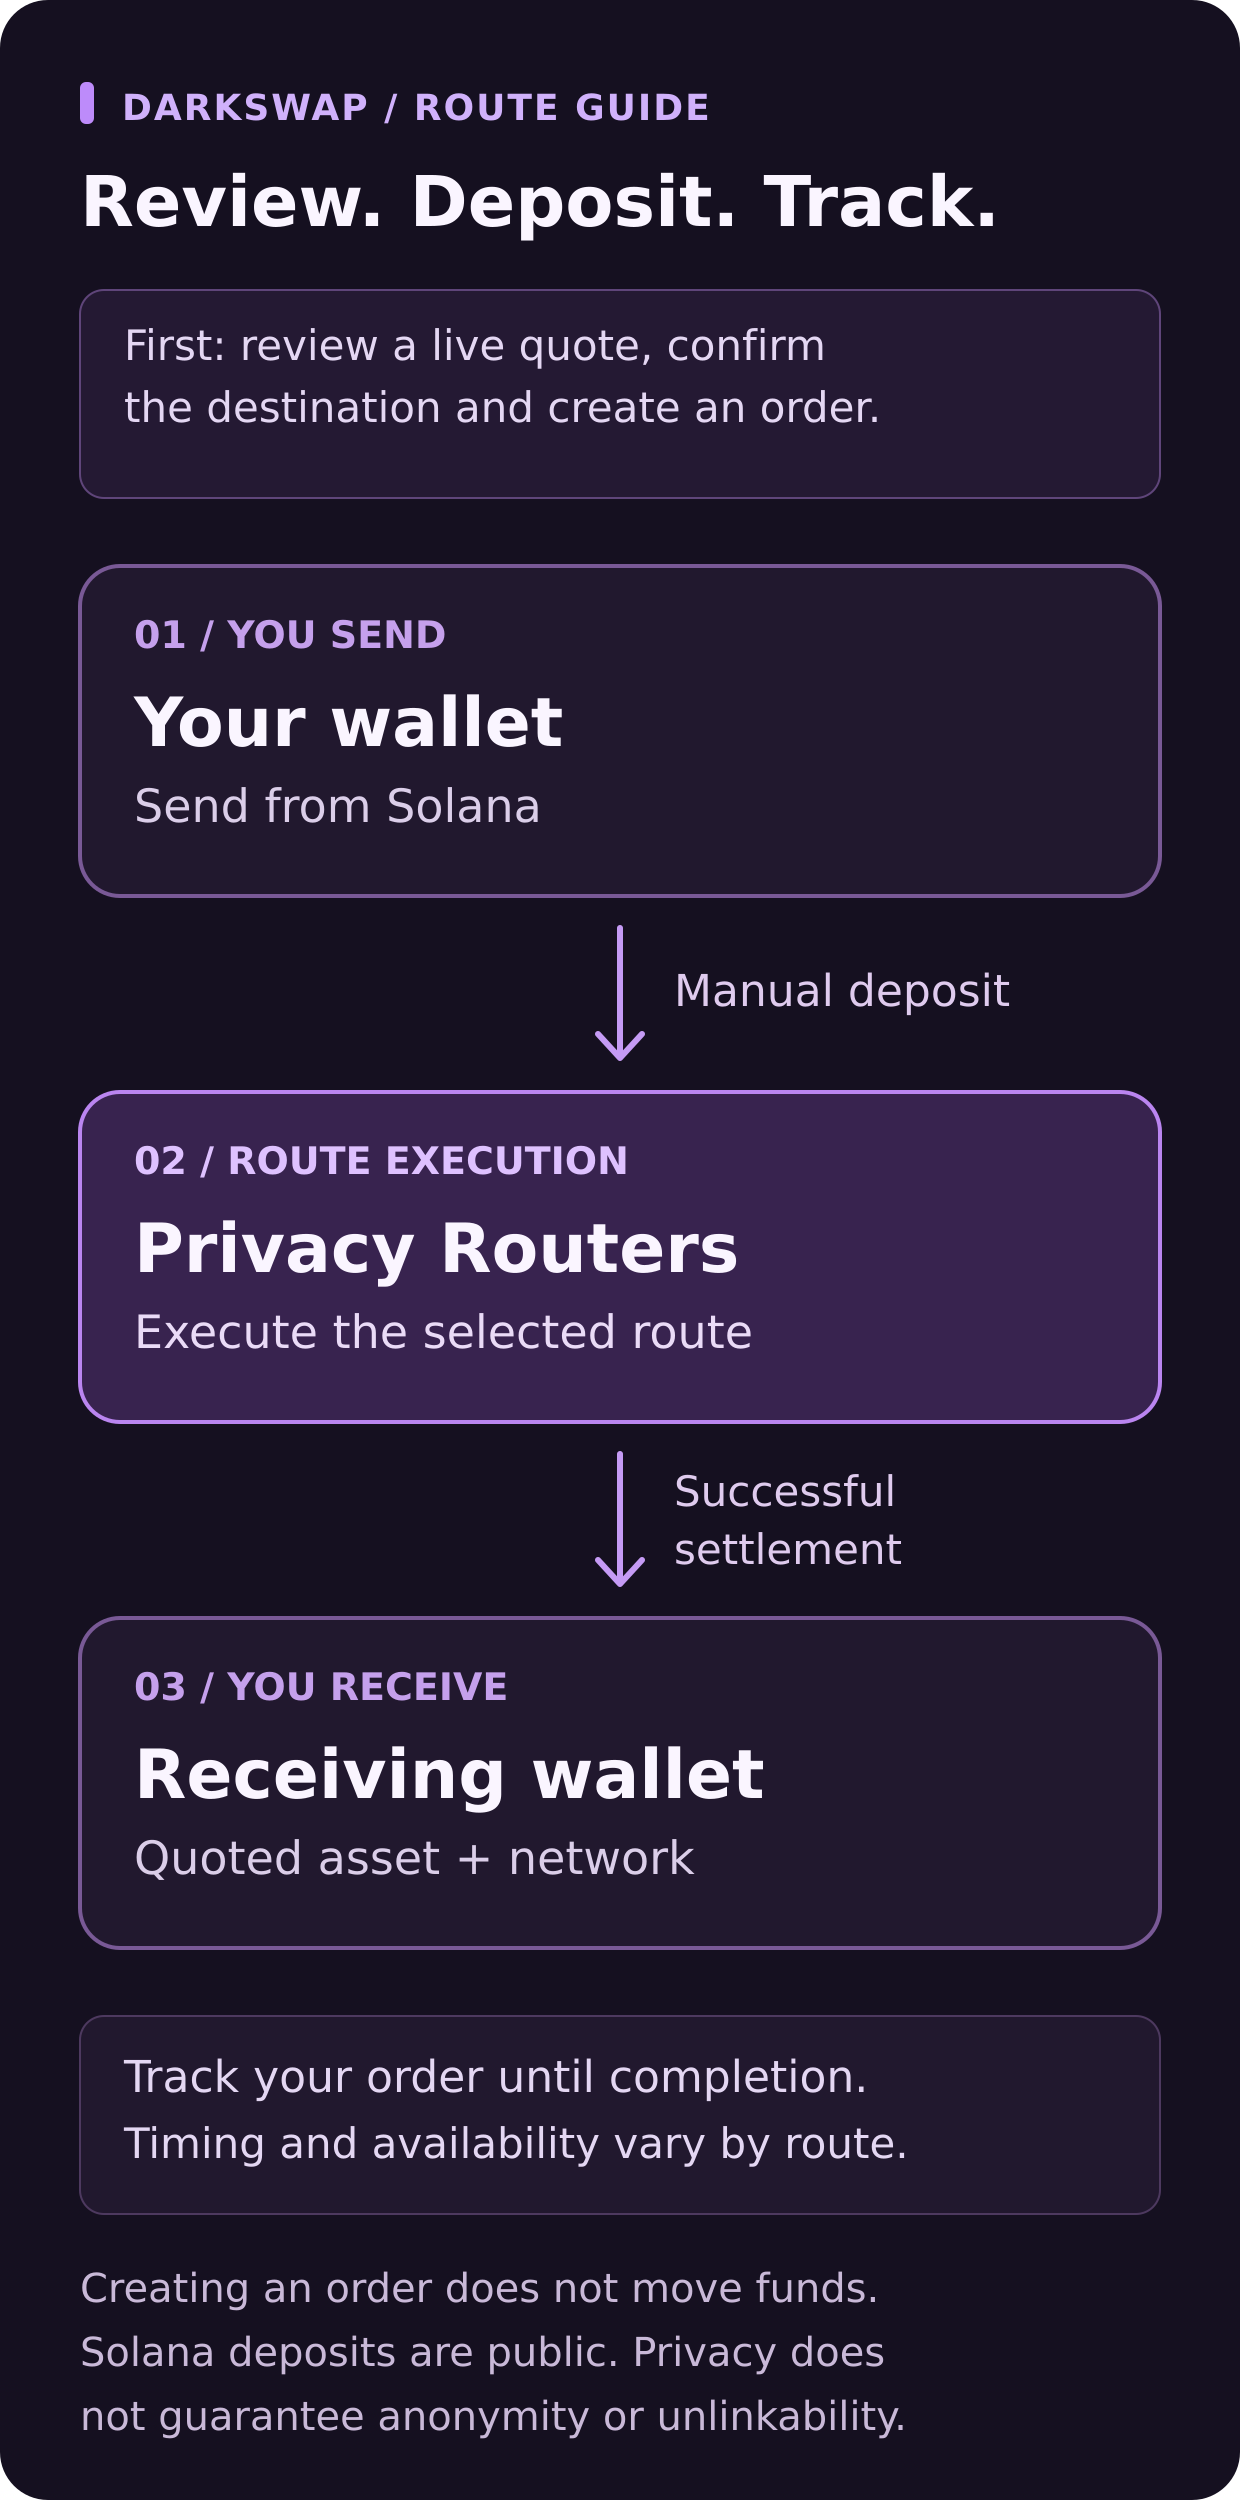
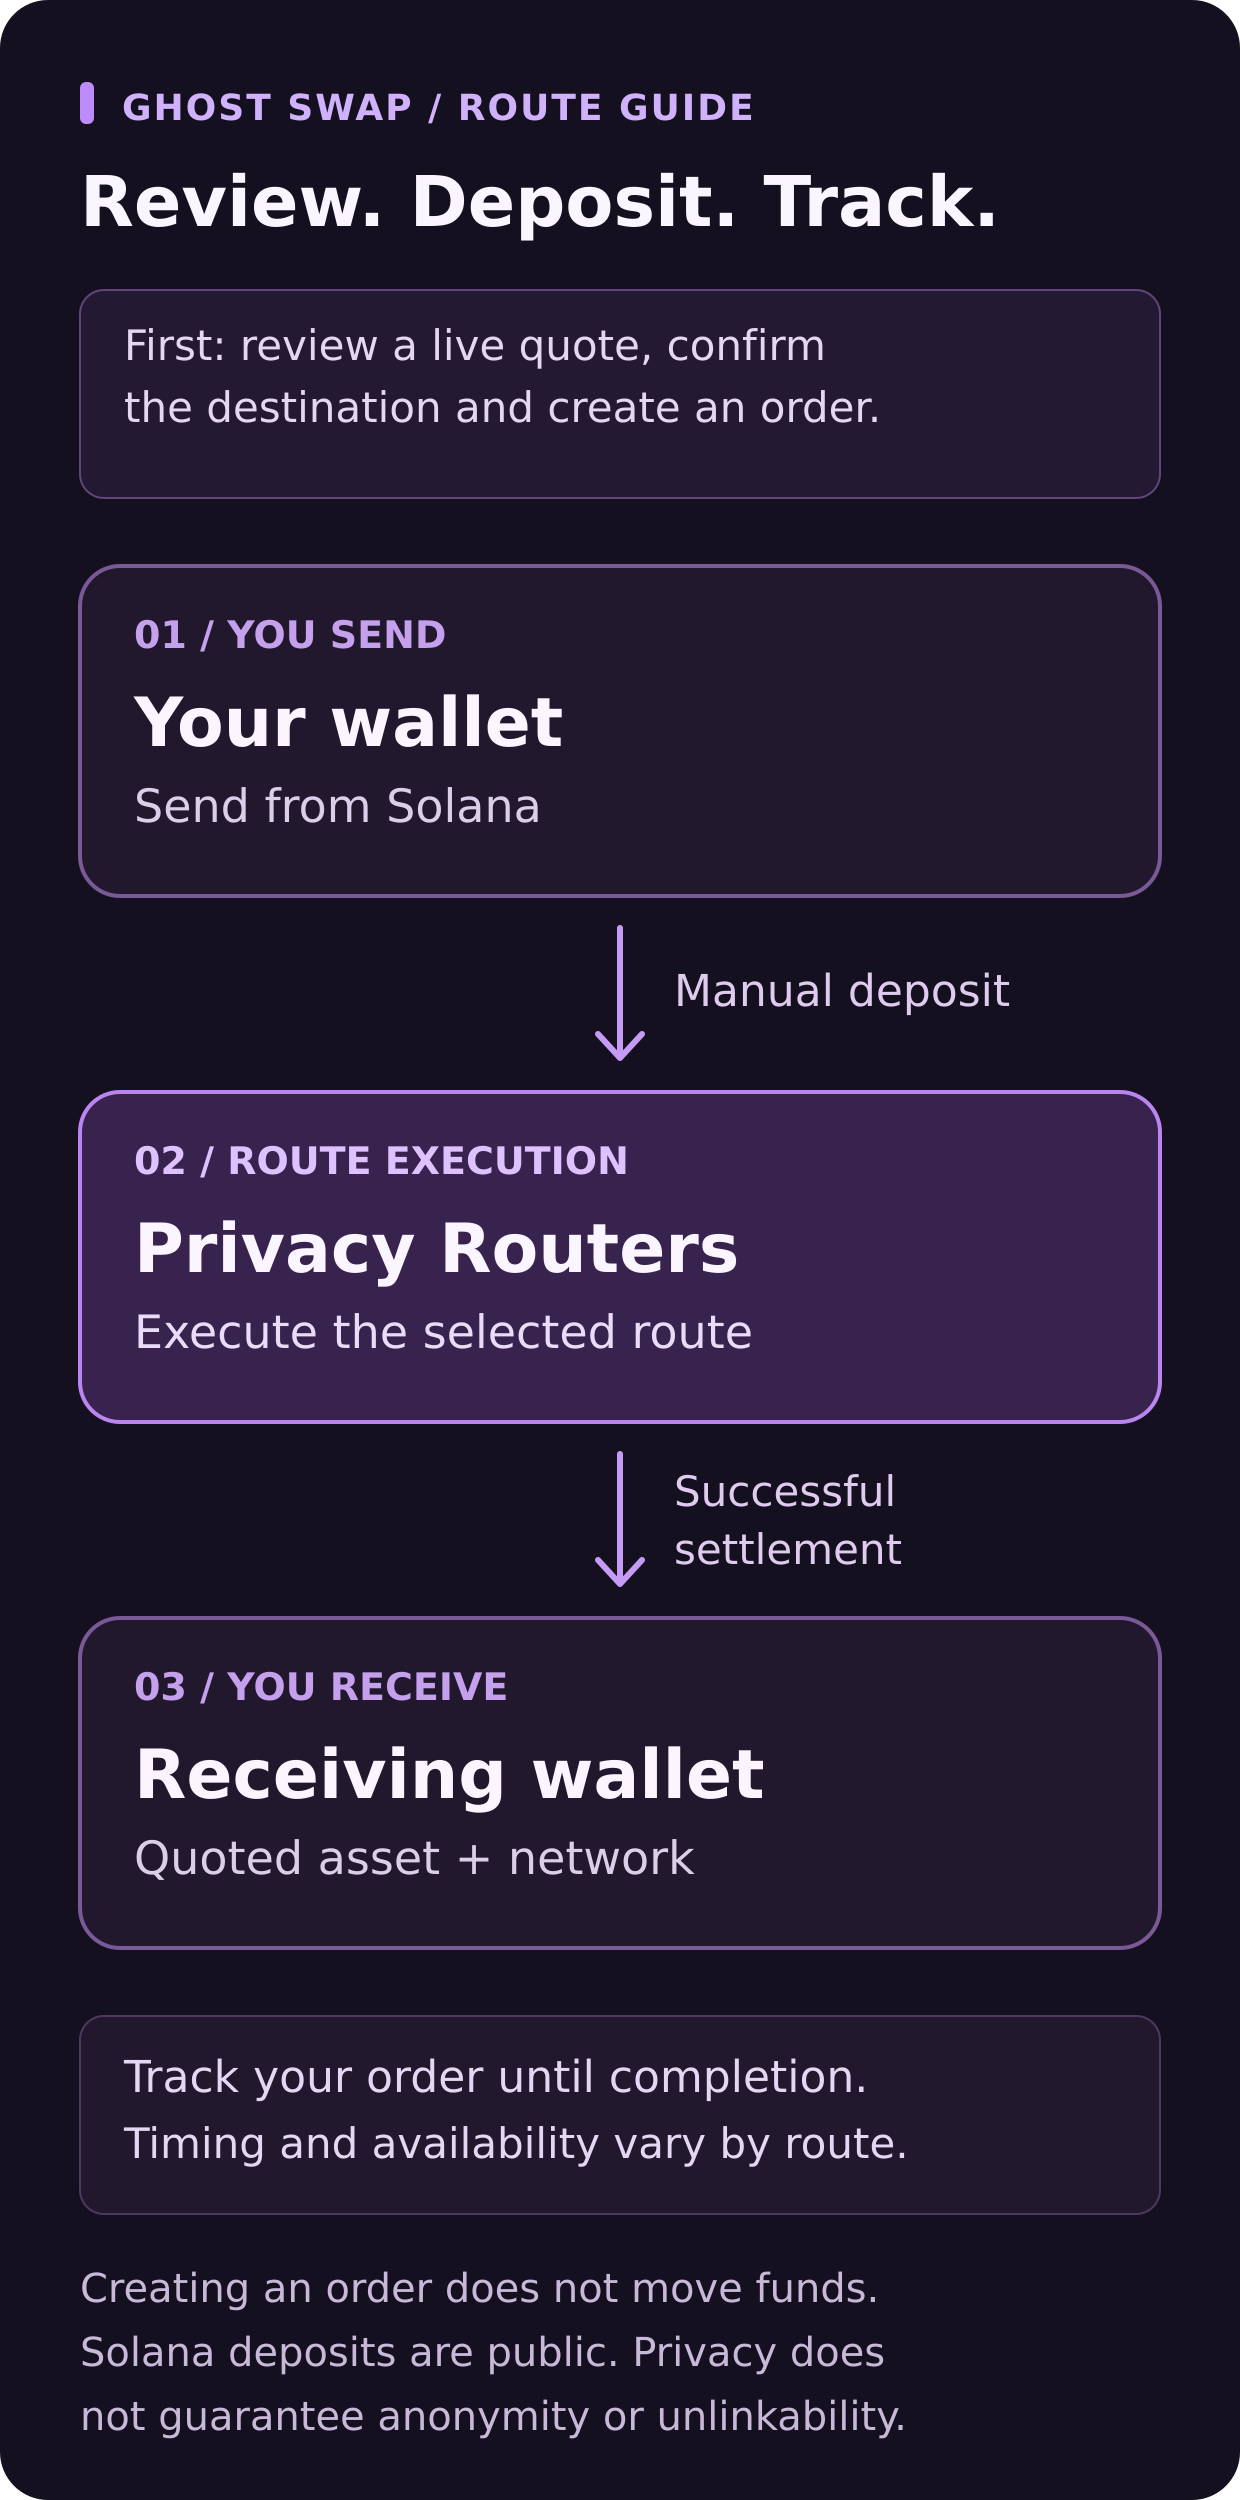
<svg xmlns="http://www.w3.org/2000/svg" width="620" height="1250" viewBox="0 0 620 1250" role="img" aria-labelledby="title description">
  <rect width="620" height="1250" rx="24" fill="#151020" />
  <g font-family="DejaVu Sans, sans-serif">
    <rect x="40" y="41" width="7" height="21" rx="3" fill="#bd8bfa" />
-     <text x="61" y="60" fill="#d0b1fb" font-size="18" font-weight="700" letter-spacing="1">DARKSWAP / ROUTE GUIDE</text>
+     <text x="61" y="60" fill="#d0b1fb" font-size="18" font-weight="700" letter-spacing="1">GHOST SWAP / ROUTE GUIDE</text>
    <text x="40" y="113" fill="#faf5ff" font-size="35" font-weight="700">Review. Deposit. Track.</text>
    <rect x="40" y="145" width="540" height="104" rx="12" fill="#241933" stroke="#5f457a" />
    <g fill="#e4d7f3" font-size="21">
      <text x="62" y="180">First: review a live quote, confirm</text>
      <text x="62" y="211">the destination and create an order.</text>
    </g>
    <rect x="40" y="283" width="540" height="165" rx="20" fill="#21182e" stroke="#795996" stroke-width="2" />
    <text x="67" y="324" fill="#c5a0ec" font-size="19" font-weight="700">01 / YOU SEND</text>
    <text x="67" y="373" fill="#faf5ff" font-size="34" font-weight="700">Your wallet</text>
    <text x="67" y="411" fill="#dbcee9" font-size="23">Send from Solana</text>
    <path d="M310 464v64m-11-11 11 12 11-12" fill="none" stroke="#c59bf5" stroke-width="3" stroke-linecap="round" stroke-linejoin="round" />
    <text x="337" y="503" fill="#dfcbee" font-size="22">Manual deposit</text>
    <rect x="40" y="546" width="540" height="165" rx="20" fill="#38234f" stroke="#ba85f0" stroke-width="2" />
    <text x="67" y="587" fill="#dec1ff" font-size="19" font-weight="700">02 / ROUTE EXECUTION</text>
    <text x="67" y="636" fill="#faf5ff" font-size="34" font-weight="700">Privacy Routers</text>
    <text x="67" y="674" fill="#eadbf7" font-size="23">Execute the selected route</text>
    <path d="M310 727v64m-11-11 11 12 11-12" fill="none" stroke="#c59bf5" stroke-width="3" stroke-linecap="round" stroke-linejoin="round" />
    <text x="337" y="753" fill="#dfcbee" font-size="21">Successful</text>
    <text x="337" y="782" fill="#dfcbee" font-size="21">settlement</text>
    <rect x="40" y="809" width="540" height="165" rx="20" fill="#21182e" stroke="#795996" stroke-width="2" />
    <text x="67" y="850" fill="#c5a0ec" font-size="19" font-weight="700">03 / YOU RECEIVE</text>
    <text x="67" y="899" fill="#faf5ff" font-size="34" font-weight="700">Receiving wallet</text>
    <text x="67" y="937" fill="#dbcee9" font-size="23">Quoted asset + network</text>
    <rect x="40" y="1008" width="540" height="99" rx="12" fill="#21182e" stroke="#4d395f" />
    <text x="62" y="1046" fill="#e4d7f3" font-size="22">Track your order until completion.</text>
    <text x="62" y="1079" fill="#e4d7f3" font-size="21">Timing and availability vary by route.</text>
    <g fill="#c9b9d8" font-size="20">
      <text x="40" y="1151">Creating an order does not move funds.</text>
      <text x="40" y="1183">Solana deposits are public. Privacy does</text>
      <text x="40" y="1215">not guarantee anonymity or unlinkability.</text>
    </g>
  </g>
</svg>
